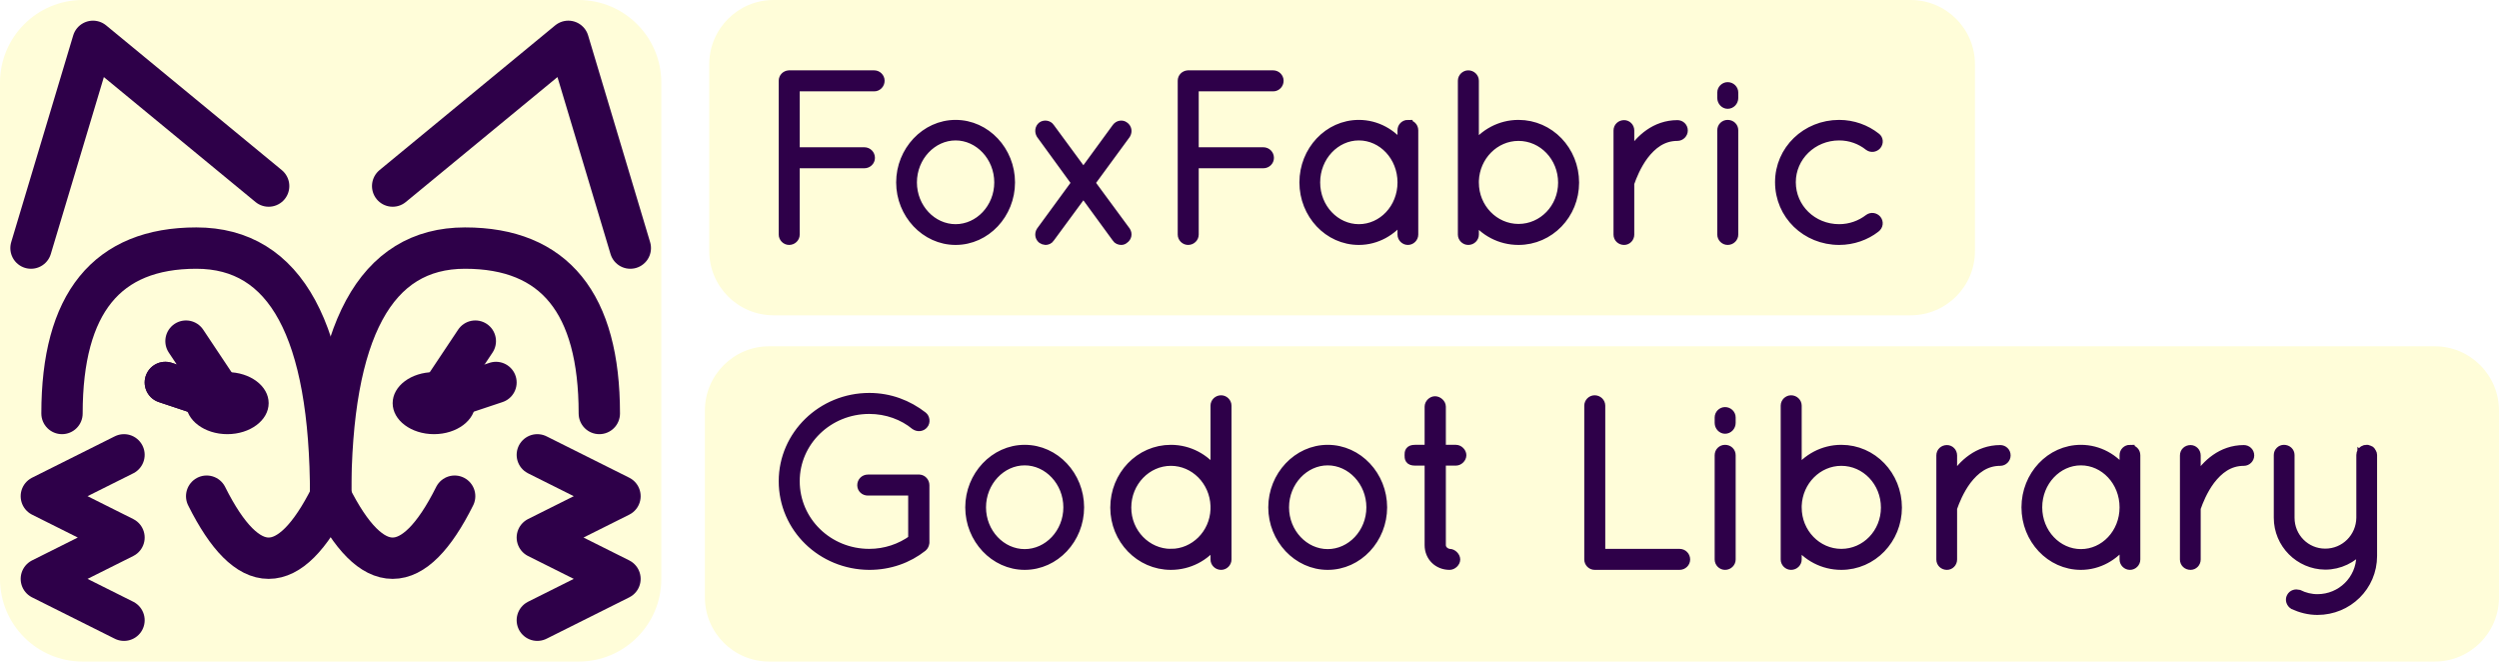
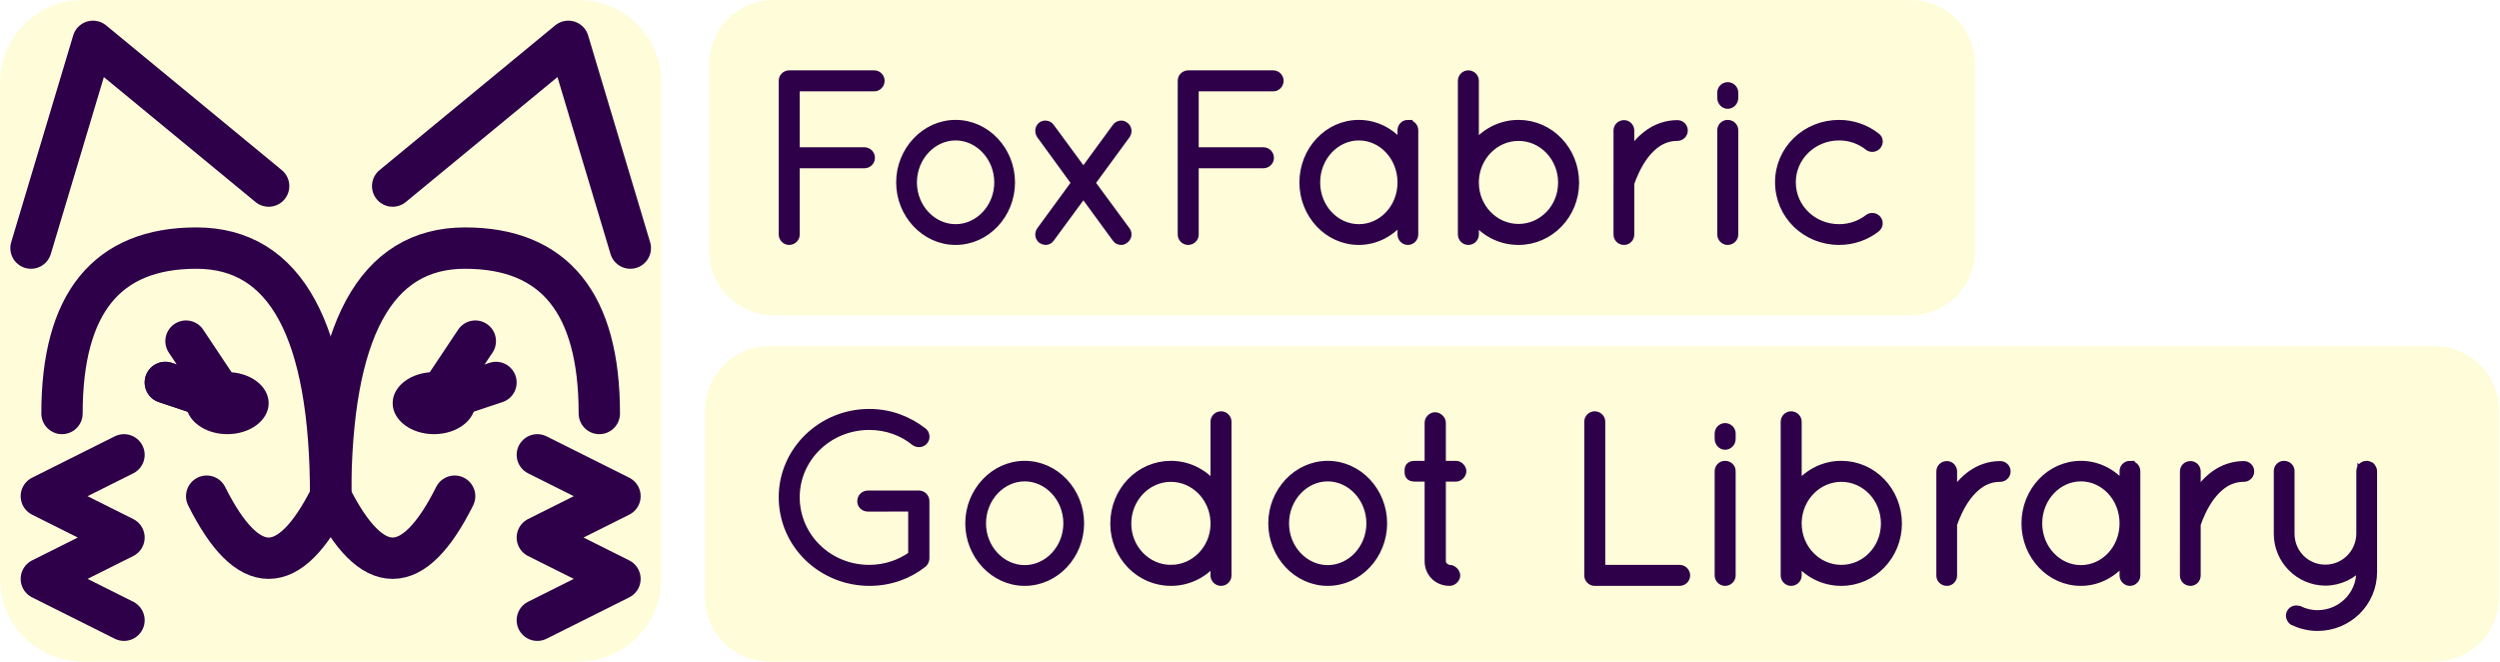
<svg xmlns="http://www.w3.org/2000/svg" width="149.54mm" height="39.573mm" viewBox="0 0 149.54 39.573" version="1.1" id="svg1" xml:space="preserve">
  <defs id="defs1">
    <rect x="200.996" y="106.41" width="410.339" height="71.635" id="rect5" />
    <rect x="190.564" y="36.861" width="398.515" height="70.94" id="rect2" />
  </defs>
  <g id="layer1">
    <g id="g1" transform="scale(2.473319)">
      <rect width="16" height="16" fill-opacity="1" stroke="none" fill="#fffdd9" stroke-linejoin="round" rx="2" id="rect1" x="0" y="0" />
      <path d="M 1.5,10 Q 1.5,6 4.75,6 8,6 8,12" fill="none" stroke="#2e0049" stroke-linecap="round" stroke-linejoin="round" id="path1" />
      <path d="M 1.5,10 Q 1.5,6 4.75,6 8,6 8,12" fill="none" stroke="#2e0049" stroke-linecap="round" stroke-linejoin="round" transform="matrix(-1,0,0,1,16,0)" id="path2" />
      <polyline points=".75 6 2.25 1 6.5 4.5" fill="none" stroke="#2e0049" stroke-linejoin="round" stroke-linecap="round" id="polyline2" />
      <polyline points=".75 6 2.25 1 6.5 4.5" fill="none" stroke="#2e0049" stroke-linejoin="round" stroke-linecap="round" transform="matrix(-1,0,0,1,16,0)" id="polyline3" />
      <path d="m 5,12 q 1.5,3 3,0" fill="none" stroke="#2e0049" stroke-linecap="round" stroke-linejoin="round" id="path3" />
      <path d="m 5,12 q 1.5,3 3,0" fill="none" stroke="#2e0049" stroke-linecap="round" stroke-linejoin="round" transform="matrix(-1,0,0,1,16,0)" id="path4" />
      <ellipse rx="1" ry="0.75" cx="5.5" cy="9.75" fill="#2e0049" id="ellipse4" />
      <ellipse rx="1" ry="0.75" cx="5.5" cy="9.75" transform="matrix(-1,0,0,1,16,0)" fill="#2e0049" id="ellipse5" />
      <line x1="4.5" y1="8.25" y2="9.75" x2="5.5" stroke="#2e0049" stroke-linecap="round" id="line5" />
      <line x1="4.5" y1="8.25" y2="9.75" x2="5.5" stroke="#2e0049" stroke-linecap="round" transform="matrix(-1,0,0,1,16,0)" id="line6" />
      <line x1="4" y1="9.25" y2="9.75" x2="5.5" stroke="#2e0049" stroke-linecap="round" id="line7" />
      <line x1="4" y1="9.25" y2="9.75" x2="5.5" stroke="#2e0049" stroke-linecap="round" transform="matrix(-1,0,0,1,16,0)" id="line8" />
      <line x1="4" y1="9.25" y2="9.75" x2="5.5" stroke="#2e0049" stroke-linecap="round" id="line9" />
      <polyline points="3 11 1 12 3 13 1 14 3 15" fill="none" stroke="#2e0049" stroke-linejoin="round" stroke-linecap="round" id="polyline9" />
      <polyline points="3 11 1 12 3 13 1 14 3 15" fill="none" stroke="#2e0049" stroke-linejoin="round" stroke-linecap="round" transform="matrix(-1,0,0,1,16,0)" id="polyline10" />
    </g>
    <rect style="fill:#fffdd9;fill-opacity:1;stroke-width:0.599;stroke-dasharray:none" id="rect6" width="75.742" height="18.86" x="42.44" y="0" ry="3.849" />
    <rect style="fill:#fffdd9;fill-opacity:1;stroke-width:0.713;stroke-dasharray:none" id="rect4" width="107.36" height="18.86" x="42.18" y="20.713" ry="3.849" />
    <path style="font-weight:bold;font-size:53.333px;font-family:Quicksand;-inkscape-font-specification:'Quicksand Bold';white-space:pre;fill:#2e0049;stroke:#2e0049;stroke-width:2.135" d="m 196.111,84.239 c 0,0.693 0.587,1.28 1.28,1.28 0.747,0 1.333,-0.587 1.333,-1.28 V 68.186 h 15.68 c 0.747,0 1.333,-0.587 1.333,-1.28 0,-0.747 -0.587,-1.333 -1.333,-1.333 H 198.724 V 50.799 h 17.92 c 0.693,0 1.28,-0.587 1.28,-1.333 0,-0.693 -0.587,-1.28 -1.28,-1.28 h -19.093 -0.213 c -0.693,0.053 -1.227,0.587 -1.227,1.28 z m 26.56,-11.787 c 0,7.093 5.547,13.067 12.373,13.067 6.88,0 12.373,-5.973 12.373,-13.067 0,-7.093 -5.493,-13.067 -12.373,-13.067 -6.827,0 -12.373,5.973 -12.373,13.067 z m 2.56,0 c 0,-5.813 4.48,-10.56 9.813,-10.56 5.333,0 9.813,4.747 9.813,10.56 0,5.813 -4.48,10.507 -9.813,10.507 -5.333,0 -9.813,-4.693 -9.813,-10.507 z m 29.387,12.8 c 0.267,0.16 0.533,0.267 0.747,0.267 0.373,0 0.8,-0.16 1.013,-0.533 l 7.573,-10.293 7.52,10.293 c 0.213,0.373 0.64,0.533 1.067,0.533 0.213,0 0.48,-0.107 0.64,-0.267 0.64,-0.427 0.747,-1.173 0.373,-1.76 l -8.053,-10.933 8.053,-10.987 c 0.373,-0.64 0.267,-1.387 -0.373,-1.813 -0.48,-0.373 -1.28,-0.267 -1.707,0.32 l -7.52,10.293 -7.573,-10.293 c -0.373,-0.587 -1.227,-0.693 -1.76,-0.32 -0.533,0.427 -0.64,1.173 -0.267,1.813 l 8,10.987 -8,10.933 c -0.373,0.587 -0.267,1.333 0.267,1.76 z m 31.733,-1.013 c 0,0.693 0.587,1.28 1.28,1.28 0.747,0 1.333,-0.587 1.333,-1.28 V 68.186 h 15.68 c 0.747,0 1.333,-0.587 1.333,-1.28 0,-0.747 -0.587,-1.333 -1.333,-1.333 H 288.964 V 50.799 h 17.92 c 0.693,0 1.28,-0.587 1.28,-1.333 0,-0.693 -0.587,-1.28 -1.28,-1.28 h -19.093 -0.213 c -0.693,0.053 -1.227,0.587 -1.227,1.28 z m 50.987,-24.853 c -0.693,0 -1.28,0.533 -1.28,1.28 v 3.84 c -2.24,-3.093 -5.813,-5.12 -9.813,-5.12 -6.88,0 -12.373,5.92 -12.373,13.067 0,7.147 5.493,13.067 12.373,13.067 4,0 7.573,-2.08 9.813,-5.173 v 3.893 c 0,0.693 0.587,1.28 1.28,1.28 0.693,0 1.28,-0.587 1.28,-1.28 v -23.573 c 0,-0.747 -0.587,-1.28 -1.28,-1.28 z m -11.093,23.573 c -5.333,0 -9.813,-4.64 -9.813,-10.507 0,-5.867 4.48,-10.56 9.813,-10.56 5.387,0 9.813,4.693 9.813,10.56 0,5.867 -4.427,10.507 -9.813,10.507 z m 23.467,1.28 c 0,0.693 0.587,1.28 1.28,1.28 0.747,0 1.333,-0.587 1.333,-1.28 v -3.787 c 2.293,3.093 5.92,5.067 10.027,5.067 7.04,0 12.64,-5.867 12.64,-13.013 0,-7.253 -5.6,-13.12 -12.64,-13.12 -4.107,0 -7.733,2.027 -10.027,5.12 V 49.466 c 0,-0.693 -0.587,-1.28 -1.333,-1.28 -0.693,0 -1.28,0.587 -1.28,1.28 v 22.507 0.533 0.533 z m 2.613,-12.16 c 0.213,-5.6 4.64,-10.08 10.027,-10.08 5.547,0 10.027,4.693 10.027,10.507 0,5.76 -4.48,10.4 -10.027,10.4 -5.493,0 -10.027,-4.64 -10.027,-10.4 z m 32.587,12.16 c 0,0.747 0.587,1.28 1.333,1.28 0.64,0 1.227,-0.533 1.227,-1.28 v -11.467 c 0,-0.107 0,-0.213 0.107,-0.427 0.373,-1.067 1.387,-3.733 3.147,-6.08 1.813,-2.347 4.16,-4.267 7.573,-4.267 0.693,0 1.28,-0.587 1.28,-1.28 0,-0.747 -0.587,-1.28 -1.28,-1.28 -5.013,0 -8.48,3.307 -10.453,6.4 -0.16,0.213 -0.267,0.427 -0.373,0.64 v -5.76 c 0,-0.747 -0.587,-1.28 -1.227,-1.28 -0.747,0 -1.333,0.533 -1.333,1.28 z m 23.467,0 c 0,0.693 0.587,1.28 1.28,1.28 0.747,0 1.333,-0.587 1.333,-1.28 v -23.573 c 0,-0.747 -0.587,-1.28 -1.333,-1.28 -0.693,0 -1.28,0.533 -1.28,1.28 z m 0,-30.88 c 0,0.747 0.587,1.387 1.28,1.387 0.747,0 1.333,-0.64 1.333,-1.387 v -1.227 c 0,-0.693 -0.587,-1.28 -1.333,-1.28 -0.693,0 -1.28,0.587 -1.28,1.28 z m 26.507,32.16 c 0,0 0,0 0,0 3.093,0 6.027,-1.067 8.213,-2.773 0.64,-0.48 0.747,-1.28 0.267,-1.867 -0.427,-0.48 -1.173,-0.64 -1.76,-0.213 -1.867,1.44 -4.213,2.293 -6.72,2.293 -6.08,0 -10.88,-4.693 -10.88,-10.56 0,-5.76 4.8,-10.507 10.88,-10.507 2.507,0 4.853,0.853 6.72,2.347 0.587,0.427 1.333,0.267 1.76,-0.213 0.48,-0.587 0.373,-1.387 -0.16,-1.76 -2.293,-1.813 -5.227,-2.88 -8.32,-2.88 -7.467,0 -13.44,5.76 -13.44,13.013 0,7.36 5.973,13.12 13.44,13.12 z" id="text1" transform="matrix(0.2645833,0,0,0.2645833,-5.006291,-8.258033)" aria-label="FoxFabric&#10;" />
-     <path d="m 234.169,137.758 v 10.987 c -2.773,2.027 -6.24,3.2 -9.867,3.2 -9.333,0 -16.8,-7.307 -16.8,-16.373 0,-8.96 7.467,-16.267 16.8,-16.267 4,0 7.68,1.387 10.4,3.627 0.64,0.427 1.44,0.32 1.867,-0.213 0.48,-0.533 0.32,-1.44 -0.16,-1.813 -3.36,-2.613 -7.467,-4.213 -12.107,-4.213 -10.72,0 -19.413,8.48 -19.413,18.88 0,10.56 8.693,18.933 19.413,18.987 4.587,0 8.747,-1.493 12.053,-4.107 0.267,-0.213 0.427,-0.587 0.48,-0.96 v -0.213 -12.8 c 0,-0.693 -0.533,-1.28 -1.173,-1.333 h -0.16 -11.52 c -0.747,0 -1.333,0.587 -1.333,1.333 0,0.747 0.587,1.28 1.333,1.28 z m 12.907,3.733 c 0,7.093 5.547,13.067 12.373,13.067 6.88,0 12.373,-5.973 12.373,-13.067 0,-7.093 -5.493,-13.067 -12.373,-13.067 -6.827,0 -12.373,5.973 -12.373,13.067 z m 2.56,0 c 0,-5.813 4.48,-10.56 9.813,-10.56 5.333,0 9.813,4.747 9.813,10.56 0,5.813 -4.48,10.507 -9.813,10.507 -5.333,0 -9.813,-4.693 -9.813,-10.507 z m 52.907,11.787 c 0,0.693 0.587,1.28 1.333,1.28 0.693,0 1.28,-0.587 1.28,-1.28 v -11.733 -0.533 -22.507 c 0,-0.693 -0.587,-1.28 -1.28,-1.28 -0.747,0 -1.333,0.587 -1.333,1.28 v 15.04 c -2.293,-3.093 -5.92,-5.12 -10.027,-5.12 -7.04,0 -12.64,5.867 -12.64,13.12 0,7.147 5.6,13.013 12.64,13.013 4.107,0 7.733,-1.973 10.027,-5.067 z m -10.027,-1.333 c -5.493,0 -10.027,-4.64 -10.027,-10.4 0,-5.813 4.533,-10.507 10.027,-10.507 5.387,0 9.813,4.48 10.027,10.08 v 0.853 c -0.213,5.547 -4.64,9.973 -10.027,9.973 z m 23.093,-10.453 c 0,7.093 5.547,13.067 12.373,13.067 6.88,0 12.373,-5.973 12.373,-13.067 0,-7.093 -5.493,-13.067 -12.373,-13.067 -6.827,0 -12.373,5.973 -12.373,13.067 z m 2.56,0 c 0,-5.813 4.48,-10.56 9.813,-10.56 5.333,0 9.813,4.747 9.813,10.56 0,5.813 -4.48,10.507 -9.813,10.507 -5.333,0 -9.813,-4.693 -9.813,-10.507 z m 38.827,-13.067 h -3.36 v -9.707 c 0,-0.64 -0.693,-1.28 -1.387,-1.28 -0.64,0 -1.28,0.64 -1.28,1.28 v 9.707 h -3.253 c -1.28,0 -1.28,0.64 -1.28,1.28 0,0.64 0,1.28 1.28,1.28 h 3.253 v 19.04 c 0,2.613 1.973,4.533 4.587,4.533 0.64,0 1.333,-0.64 1.333,-1.28 0,-0.64 -0.693,-1.333 -1.333,-1.333 -0.64,0 -1.92,-0.64 -1.92,-1.92 v -19.04 h 3.36 c 0.64,0 1.28,-0.64 1.28,-1.28 0,-0.64 -0.64,-1.28 -1.28,-1.28 z m 50.56,26.133 c 0.747,0 1.333,-0.587 1.333,-1.28 0,-0.747 -0.587,-1.333 -1.333,-1.333 h -17.867 v -33.44 c 0,-0.693 -0.587,-1.28 -1.333,-1.28 -0.693,0 -1.28,0.587 -1.28,1.28 v 34.773 c 0,0.693 0.587,1.28 1.28,1.28 h 0.107 z m 9.013,-1.28 c 0,0.693 0.587,1.28 1.28,1.28 0.747,0 1.333,-0.587 1.333,-1.28 v -23.573 c 0,-0.747 -0.587,-1.28 -1.333,-1.28 -0.693,0 -1.28,0.533 -1.28,1.28 z m 0,-30.88 c 0,0.747 0.587,1.387 1.28,1.387 0.747,0 1.333,-0.64 1.333,-1.387 v -1.227 c 0,-0.693 -0.587,-1.28 -1.333,-1.28 -0.693,0 -1.28,0.587 -1.28,1.28 z m 14.933,30.88 c 0,0.693 0.587,1.28 1.28,1.28 0.747,0 1.333,-0.587 1.333,-1.28 v -3.787 c 2.293,3.093 5.92,5.067 10.027,5.067 7.04,0 12.64,-5.867 12.64,-13.013 0,-7.253 -5.6,-13.12 -12.64,-13.12 -4.107,0 -7.733,2.027 -10.027,5.12 v -15.04 c 0,-0.693 -0.587,-1.28 -1.333,-1.28 -0.693,0 -1.28,0.587 -1.28,1.28 v 22.507 0.533 0.533 z m 2.613,-12.16 c 0.213,-5.6 4.64,-10.08 10.027,-10.08 5.547,0 10.027,4.693 10.027,10.507 0,5.76 -4.48,10.4 -10.027,10.4 -5.493,0 -10.027,-4.64 -10.027,-10.4 z m 32.587,12.16 c 0,0.747 0.587,1.28 1.333,1.28 0.64,0 1.227,-0.533 1.227,-1.28 v -11.467 c 0,-0.107 0,-0.213 0.107,-0.427 0.373,-1.067 1.387,-3.733 3.147,-6.08 1.813,-2.347 4.16,-4.267 7.573,-4.267 0.693,0 1.28,-0.587 1.28,-1.28 0,-0.747 -0.587,-1.28 -1.28,-1.28 -5.013,0 -8.48,3.307 -10.453,6.4 -0.16,0.213 -0.267,0.427 -0.373,0.64 v -5.76 c 0,-0.747 -0.587,-1.28 -1.227,-1.28 -0.747,0 -1.333,0.533 -1.333,1.28 z m 42.72,-24.853 c -0.693,0 -1.28,0.533 -1.28,1.28 v 3.84 c -2.24,-3.093 -5.813,-5.12 -9.813,-5.12 -6.88,0 -12.373,5.92 -12.373,13.067 0,7.147 5.493,13.067 12.373,13.067 4,0 7.573,-2.08 9.813,-5.173 v 3.893 c 0,0.693 0.587,1.28 1.28,1.28 0.693,0 1.28,-0.587 1.28,-1.28 v -23.573 c 0,-0.747 -0.587,-1.28 -1.28,-1.28 z m -11.093,23.573 c -5.333,0 -9.813,-4.64 -9.813,-10.507 0,-5.867 4.48,-10.56 9.813,-10.56 5.387,0 9.813,4.693 9.813,10.56 0,5.867 -4.427,10.507 -9.813,10.507 z m 23.467,1.28 c 0,0.747 0.587,1.28 1.333,1.28 0.64,0 1.227,-0.533 1.227,-1.28 v -11.467 c 0,-0.107 0,-0.213 0.107,-0.427 0.373,-1.067 1.387,-3.733 3.147,-6.08 1.813,-2.347 4.16,-4.267 7.573,-4.267 0.693,0 1.28,-0.587 1.28,-1.28 0,-0.747 -0.587,-1.28 -1.28,-1.28 -5.013,0 -8.48,3.307 -10.453,6.4 -0.16,0.213 -0.267,0.427 -0.373,0.64 v -5.76 c 0,-0.747 -0.587,-1.28 -1.227,-1.28 -0.747,0 -1.333,0.533 -1.333,1.28 z m 21.227,-9.44 c 0,5.867 4.747,10.613 10.56,10.667 3.253,0 6.133,-1.493 8.107,-3.733 v 1.707 c -0.053,5.387 -4.427,9.707 -9.867,9.707 -1.493,0 -2.987,-0.373 -4.267,-1.013 -0.64,-0.16 -1.333,0 -1.653,0.64 -0.32,0.587 -0.053,1.333 0.533,1.707 1.653,0.747 3.467,1.227 5.387,1.227 6.88,0 12.427,-5.44 12.427,-12.267 v -8.16 -0.48 -14.187 c 0,-0.16 -0.053,-0.373 -0.16,-0.533 -0.053,-0.16 -0.213,-0.32 -0.32,-0.427 -0.213,-0.107 -0.427,-0.213 -0.64,-0.267 h -0.16 -0.16 c -0.053,0 -0.107,0.053 -0.16,0.053 h -0.107 c -0.16,0.053 -0.373,0.16 -0.48,0.32 -0.053,0 -0.053,0.053 -0.107,0.053 0,0.053 -0.053,0.107 -0.053,0.16 -0.16,0.16 -0.213,0.427 -0.213,0.64 v 14.187 c -0.053,4.48 -3.627,8.053 -8.107,8.053 -4.427,0 -8,-3.573 -8,-8.053 v -14.187 c 0,-0.693 -0.587,-1.227 -1.333,-1.227 -0.64,0 -1.227,0.533 -1.227,1.227 z" id="text4" style="font-weight:bold;font-size:53.333px;font-family:Quicksand;-inkscape-font-specification:'Quicksand Bold';white-space:pre;fill:#2e0049;stroke:#2e0049;stroke-width:2.135" transform="matrix(0.2645833,0,0,0.2645833,-7.32891,-7.088577)" aria-label="Godot Library" />
+     <path d="m 234.169,137.758 v 10.987 c -2.773,2.027 -6.24,3.2 -9.867,3.2 -9.333,0 -16.8,-7.307 -16.8,-16.373 0,-8.96 7.467,-16.267 16.8,-16.267 4,0 7.68,1.387 10.4,3.627 0.64,0.427 1.44,0.32 1.867,-0.213 0.48,-0.533 0.32,-1.44 -0.16,-1.813 -3.36,-2.613 -7.467,-4.213 -12.107,-4.213 -10.72,0 -19.413,8.48 -19.413,18.88 0,10.56 8.693,18.933 19.413,18.987 4.587,0 8.747,-1.493 12.053,-4.107 0.267,-0.213 0.427,-0.587 0.48,-0.96 v -0.213 -12.8 c 0,-0.693 -0.533,-1.28 -1.173,-1.333 h -0.16 -11.52 c -0.747,0 -1.333,0.587 -1.333,1.333 0,0.747 0.587,1.28 1.333,1.28 z m 12.907,3.733 c 0,7.093 5.547,13.067 12.373,13.067 6.88,0 12.373,-5.973 12.373,-13.067 0,-7.093 -5.493,-13.067 -12.373,-13.067 -6.827,0 -12.373,5.973 -12.373,13.067 z m 2.56,0 c 0,-5.813 4.48,-10.56 9.813,-10.56 5.333,0 9.813,4.747 9.813,10.56 0,5.813 -4.48,10.507 -9.813,10.507 -5.333,0 -9.813,-4.693 -9.813,-10.507 z m 52.907,11.787 c 0,0.693 0.587,1.28 1.333,1.28 0.693,0 1.28,-0.587 1.28,-1.28 v -11.733 -0.533 -22.507 c 0,-0.693 -0.587,-1.28 -1.28,-1.28 -0.747,0 -1.333,0.587 -1.333,1.28 v 15.04 c -2.293,-3.093 -5.92,-5.12 -10.027,-5.12 -7.04,0 -12.64,5.867 -12.64,13.12 0,7.147 5.6,13.013 12.64,13.013 4.107,0 7.733,-1.973 10.027,-5.067 z m -10.027,-1.333 c -5.493,0 -10.027,-4.64 -10.027,-10.4 0,-5.813 4.533,-10.507 10.027,-10.507 5.387,0 9.813,4.48 10.027,10.08 v 0.853 c -0.213,5.547 -4.64,9.973 -10.027,9.973 z m 23.093,-10.453 c 0,7.093 5.547,13.067 12.373,13.067 6.88,0 12.373,-5.973 12.373,-13.067 0,-7.093 -5.493,-13.067 -12.373,-13.067 -6.827,0 -12.373,5.973 -12.373,13.067 z m 2.56,0 c 0,-5.813 4.48,-10.56 9.813,-10.56 5.333,0 9.813,4.747 9.813,10.56 0,5.813 -4.48,10.507 -9.813,10.507 -5.333,0 -9.813,-4.693 -9.813,-10.507 z m 38.827,-13.067 h -3.36 v -9.707 c 0,-0.64 -0.693,-1.28 -1.387,-1.28 -0.64,0 -1.28,0.64 -1.28,1.28 v 9.707 h -3.253 c -1.28,0 -1.28,0.64 -1.28,1.28 0,0.64 0,1.28 1.28,1.28 h 3.253 v 19.04 c 0,2.613 1.973,4.533 4.587,4.533 0.64,0 1.333,-0.64 1.333,-1.28 0,-0.64 -0.693,-1.333 -1.333,-1.333 -0.64,0 -1.92,-0.64 -1.92,-1.92 v -19.04 h 3.36 c 0.64,0 1.28,-0.64 1.28,-1.28 0,-0.64 -0.64,-1.28 -1.28,-1.28 z m 50.56,26.133 c 0.747,0 1.333,-0.587 1.333,-1.28 0,-0.747 -0.587,-1.333 -1.333,-1.333 h -17.867 v -33.44 c 0,-0.693 -0.587,-1.28 -1.333,-1.28 -0.693,0 -1.28,0.587 -1.28,1.28 v 34.773 c 0,0.693 0.587,1.28 1.28,1.28 h 0.107 z m 9.013,-1.28 c 0,0.693 0.587,1.28 1.28,1.28 0.747,0 1.333,-0.587 1.333,-1.28 v -23.573 c 0,-0.747 -0.587,-1.28 -1.333,-1.28 -0.693,0 -1.28,0.533 -1.28,1.28 z m 0,-30.88 c 0,0.747 0.587,1.387 1.28,1.387 0.747,0 1.333,-0.64 1.333,-1.387 v -1.227 c 0,-0.693 -0.587,-1.28 -1.333,-1.28 -0.693,0 -1.28,0.587 -1.28,1.28 z m 14.933,30.88 c 0,0.693 0.587,1.28 1.28,1.28 0.747,0 1.333,-0.587 1.333,-1.28 v -3.787 c 2.293,3.093 5.92,5.067 10.027,5.067 7.04,0 12.64,-5.867 12.64,-13.013 0,-7.253 -5.6,-13.12 -12.64,-13.12 -4.107,0 -7.733,2.027 -10.027,5.12 v -15.04 c 0,-0.693 -0.587,-1.28 -1.333,-1.28 -0.693,0 -1.28,0.587 -1.28,1.28 v 22.507 0.533 0.533 z m 2.613,-12.16 c 0.213,-5.6 4.64,-10.08 10.027,-10.08 5.547,0 10.027,4.693 10.027,10.507 0,5.76 -4.48,10.4 -10.027,10.4 -5.493,0 -10.027,-4.64 -10.027,-10.4 z m 32.587,12.16 c 0,0.747 0.587,1.28 1.333,1.28 0.64,0 1.227,-0.533 1.227,-1.28 v -11.467 c 0,-0.107 0,-0.213 0.107,-0.427 0.373,-1.067 1.387,-3.733 3.147,-6.08 1.813,-2.347 4.16,-4.267 7.573,-4.267 0.693,0 1.28,-0.587 1.28,-1.28 0,-0.747 -0.587,-1.28 -1.28,-1.28 -5.013,0 -8.48,3.307 -10.453,6.4 -0.16,0.213 -0.267,0.427 -0.373,0.64 v -5.76 c 0,-0.747 -0.587,-1.28 -1.227,-1.28 -0.747,0 -1.333,0.533 -1.333,1.28 z m 42.72,-24.853 c -0.693,0 -1.28,0.533 -1.28,1.28 v 3.84 c -2.24,-3.093 -5.813,-5.12 -9.813,-5.12 -6.88,0 -12.373,5.92 -12.373,13.067 0,7.147 5.493,13.067 12.373,13.067 4,0 7.573,-2.08 9.813,-5.173 v 3.893 c 0,0.693 0.587,1.28 1.28,1.28 0.693,0 1.28,-0.587 1.28,-1.28 v -23.573 c 0,-0.747 -0.587,-1.28 -1.28,-1.28 z m -11.093,23.573 c -5.333,0 -9.813,-4.64 -9.813,-10.507 0,-5.867 4.48,-10.56 9.813,-10.56 5.387,0 9.813,4.693 9.813,10.56 0,5.867 -4.427,10.507 -9.813,10.507 z m 23.467,1.28 c 0,0.747 0.587,1.28 1.333,1.28 0.64,0 1.227,-0.533 1.227,-1.28 v -11.467 c 0,-0.107 0,-0.213 0.107,-0.427 0.373,-1.067 1.387,-3.733 3.147,-6.08 1.813,-2.347 4.16,-4.267 7.573,-4.267 0.693,0 1.28,-0.587 1.28,-1.28 0,-0.747 -0.587,-1.28 -1.28,-1.28 -5.013,0 -8.48,3.307 -10.453,6.4 -0.16,0.213 -0.267,0.427 -0.373,0.64 v -5.76 c 0,-0.747 -0.587,-1.28 -1.227,-1.28 -0.747,0 -1.333,0.533 -1.333,1.28 z m 21.227,-9.44 c 0,5.867 4.747,10.613 10.56,10.667 3.253,0 6.133,-1.493 8.107,-3.733 v 1.707 c -0.053,5.387 -4.427,9.707 -9.867,9.707 -1.493,0 -2.987,-0.373 -4.267,-1.013 -0.64,-0.16 -1.333,0 -1.653,0.64 -0.32,0.587 -0.053,1.333 0.533,1.707 1.653,0.747 3.467,1.227 5.387,1.227 6.88,0 12.427,-5.44 12.427,-12.267 v -8.16 -0.48 -14.187 c 0,-0.16 -0.053,-0.373 -0.16,-0.533 -0.053,-0.16 -0.213,-0.32 -0.32,-0.427 -0.213,-0.107 -0.427,-0.213 -0.64,-0.267 h -0.16 -0.16 c -0.053,0 -0.107,0.053 -0.16,0.053 h -0.107 c -0.16,0.053 -0.373,0.16 -0.48,0.32 -0.053,0 -0.053,0.053 -0.107,0.053 0,0.053 -0.053,0.107 -0.053,0.16 -0.16,0.16 -0.213,0.427 -0.213,0.64 v 14.187 c -0.053,4.48 -3.627,8.053 -8.107,8.053 -4.427,0 -8,-3.573 -8,-8.053 v -14.187 c 0,-0.693 -0.587,-1.227 -1.333,-1.227 -0.64,0 -1.227,0.533 -1.227,1.227 z" id="text4" style="font-weight:bold;font-size:53.333px;font-family:Quicksand;-inkscape-font-specification:'Quicksand Bold';white-space:pre;fill:#2e0049;stroke:#2e0049;stroke-width:2.135" transform="matrix(0.2645833,0,0,0.2645833,-7.32891,-6.131319)" aria-label="Godot Library" />
+     <text xml:space="preserve" style="font-style:normal;font-variant:normal;font-weight:bold;font-stretch:normal;font-size:14.111px;font-family:Quicksand;-inkscape-font-specification:'Quicksand Bold';text-align:start;writing-mode:lr-tb;direction:ltr;text-anchor:start;fill:#434900;fill-opacity:1;stroke:#2e0049;stroke-width:0.565;stroke-dasharray:none;stroke-opacity:1" x="70.134" y="55.951" id="text6">
+       <tspan id="tspan6" style="stroke-width:0.565" x="70.134" y="55.951" />
+     </text>
  </g>
</svg>
